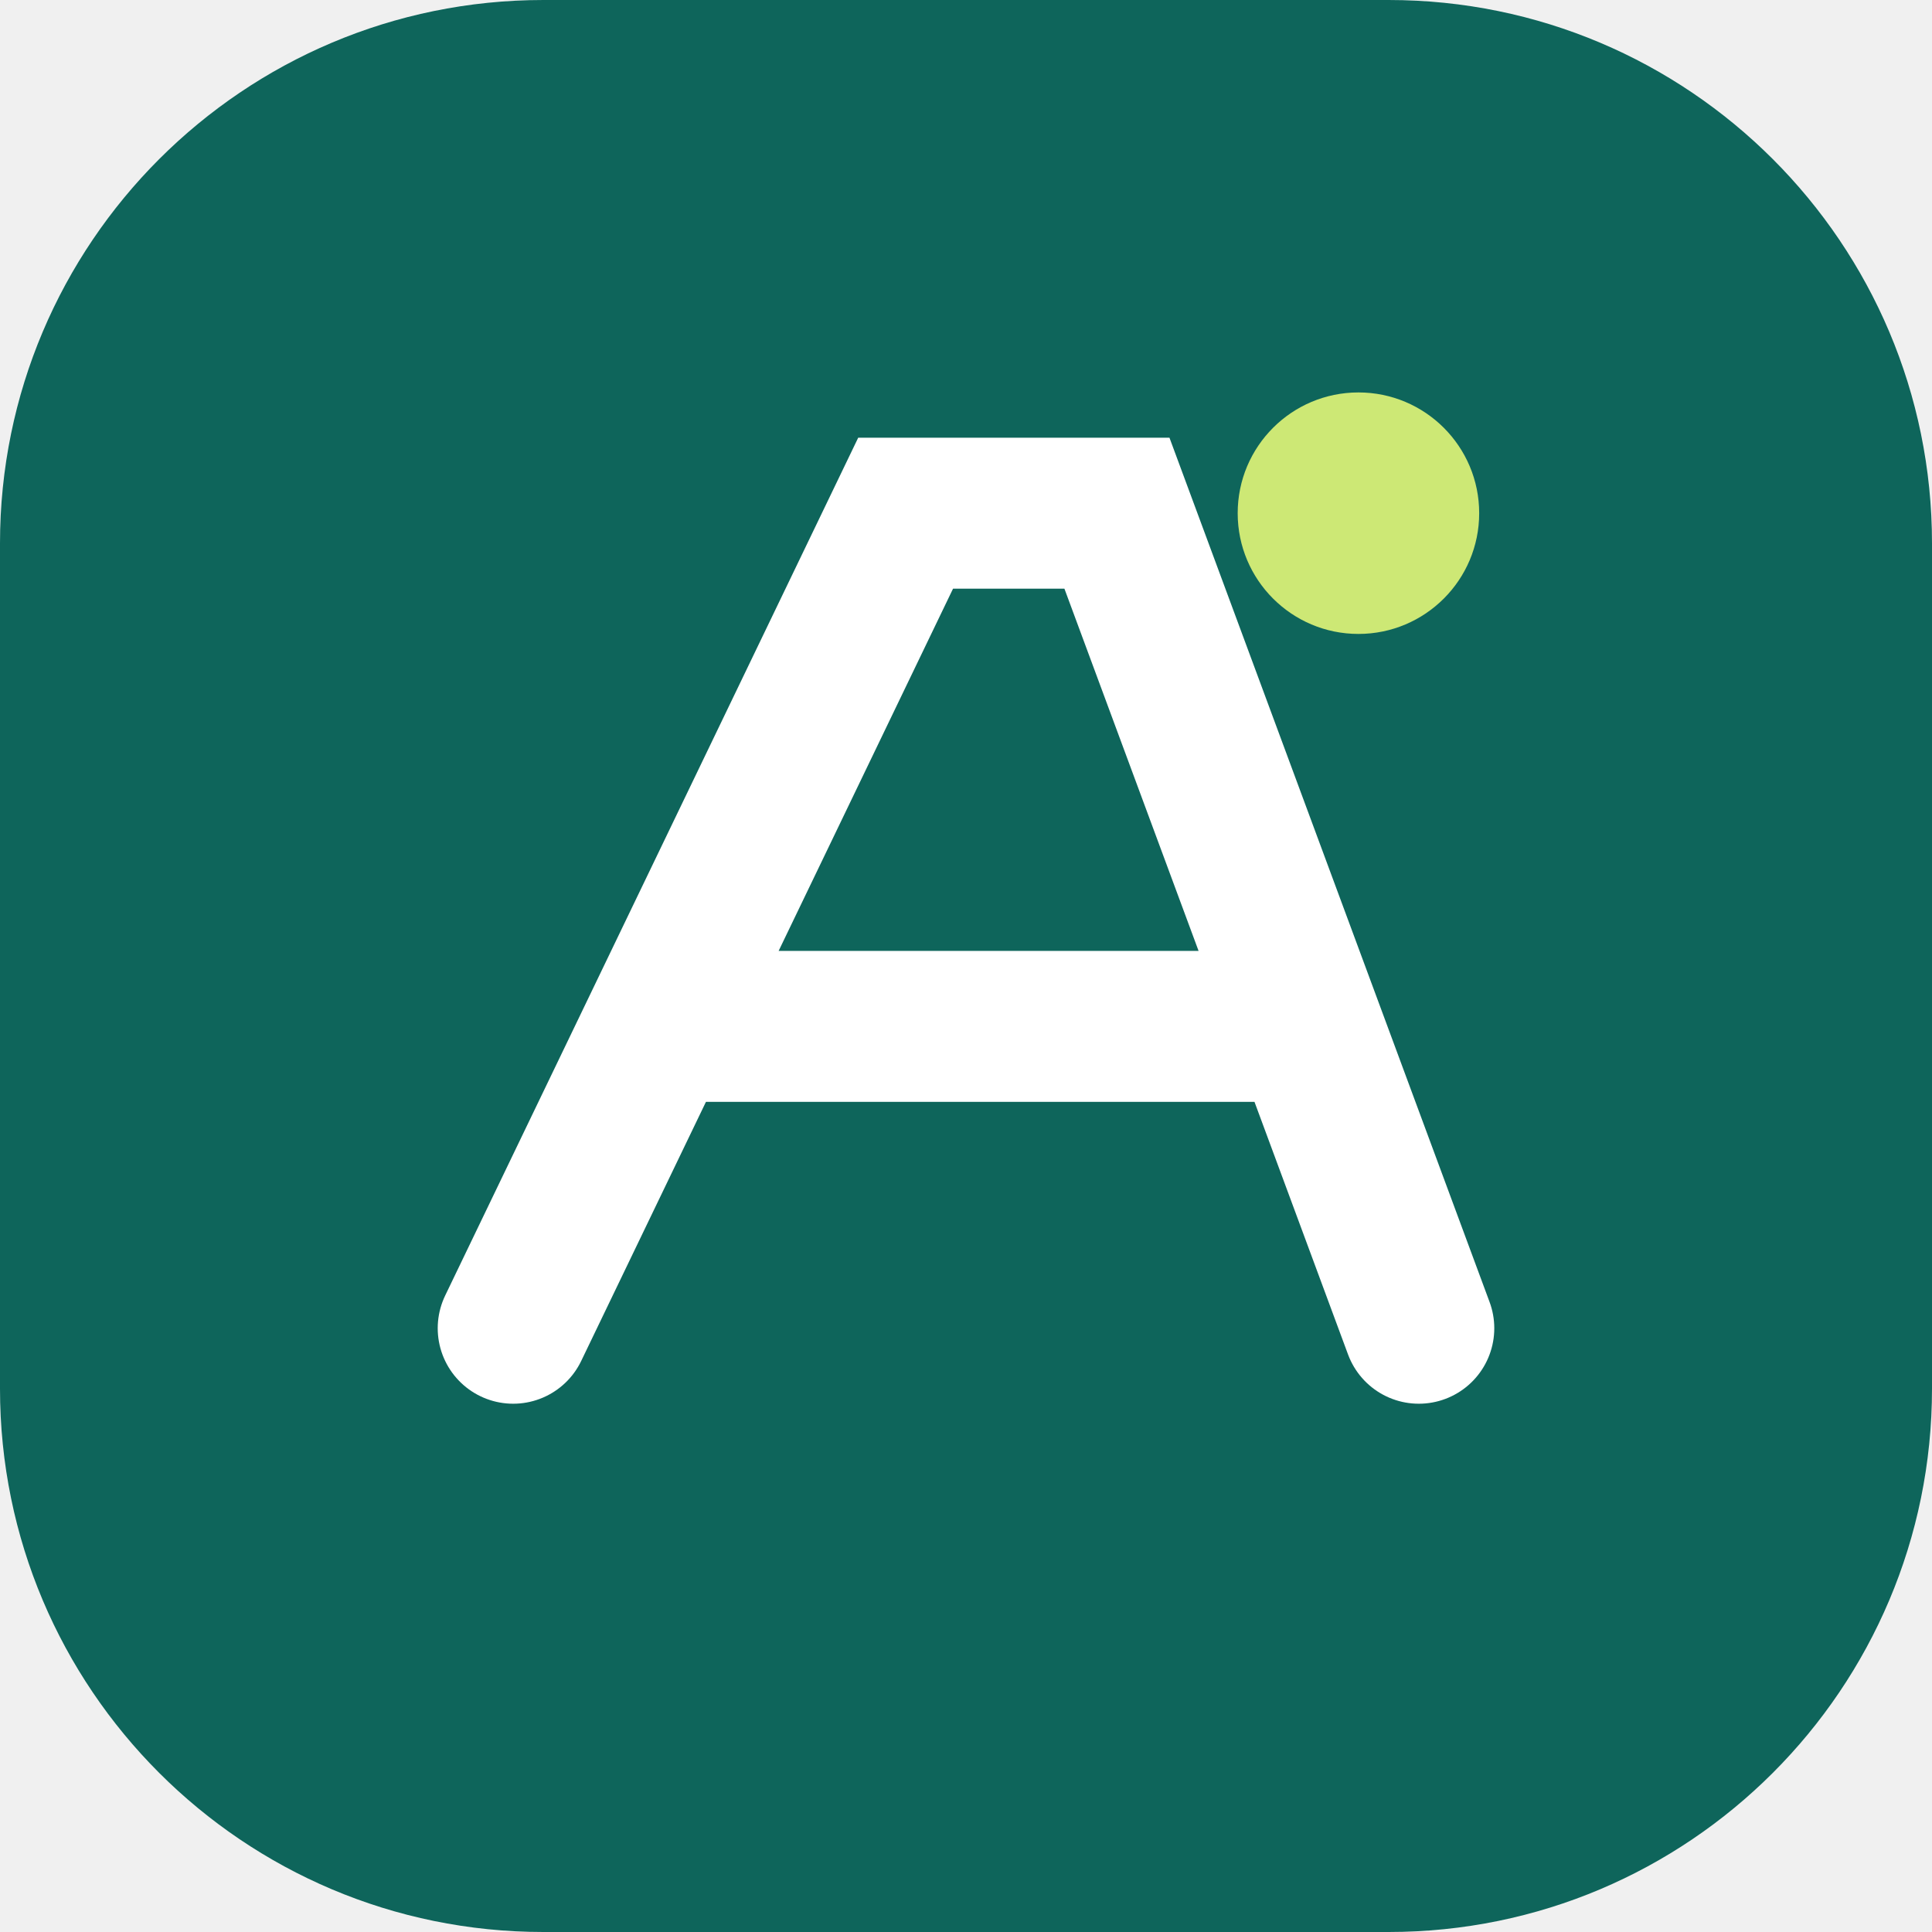
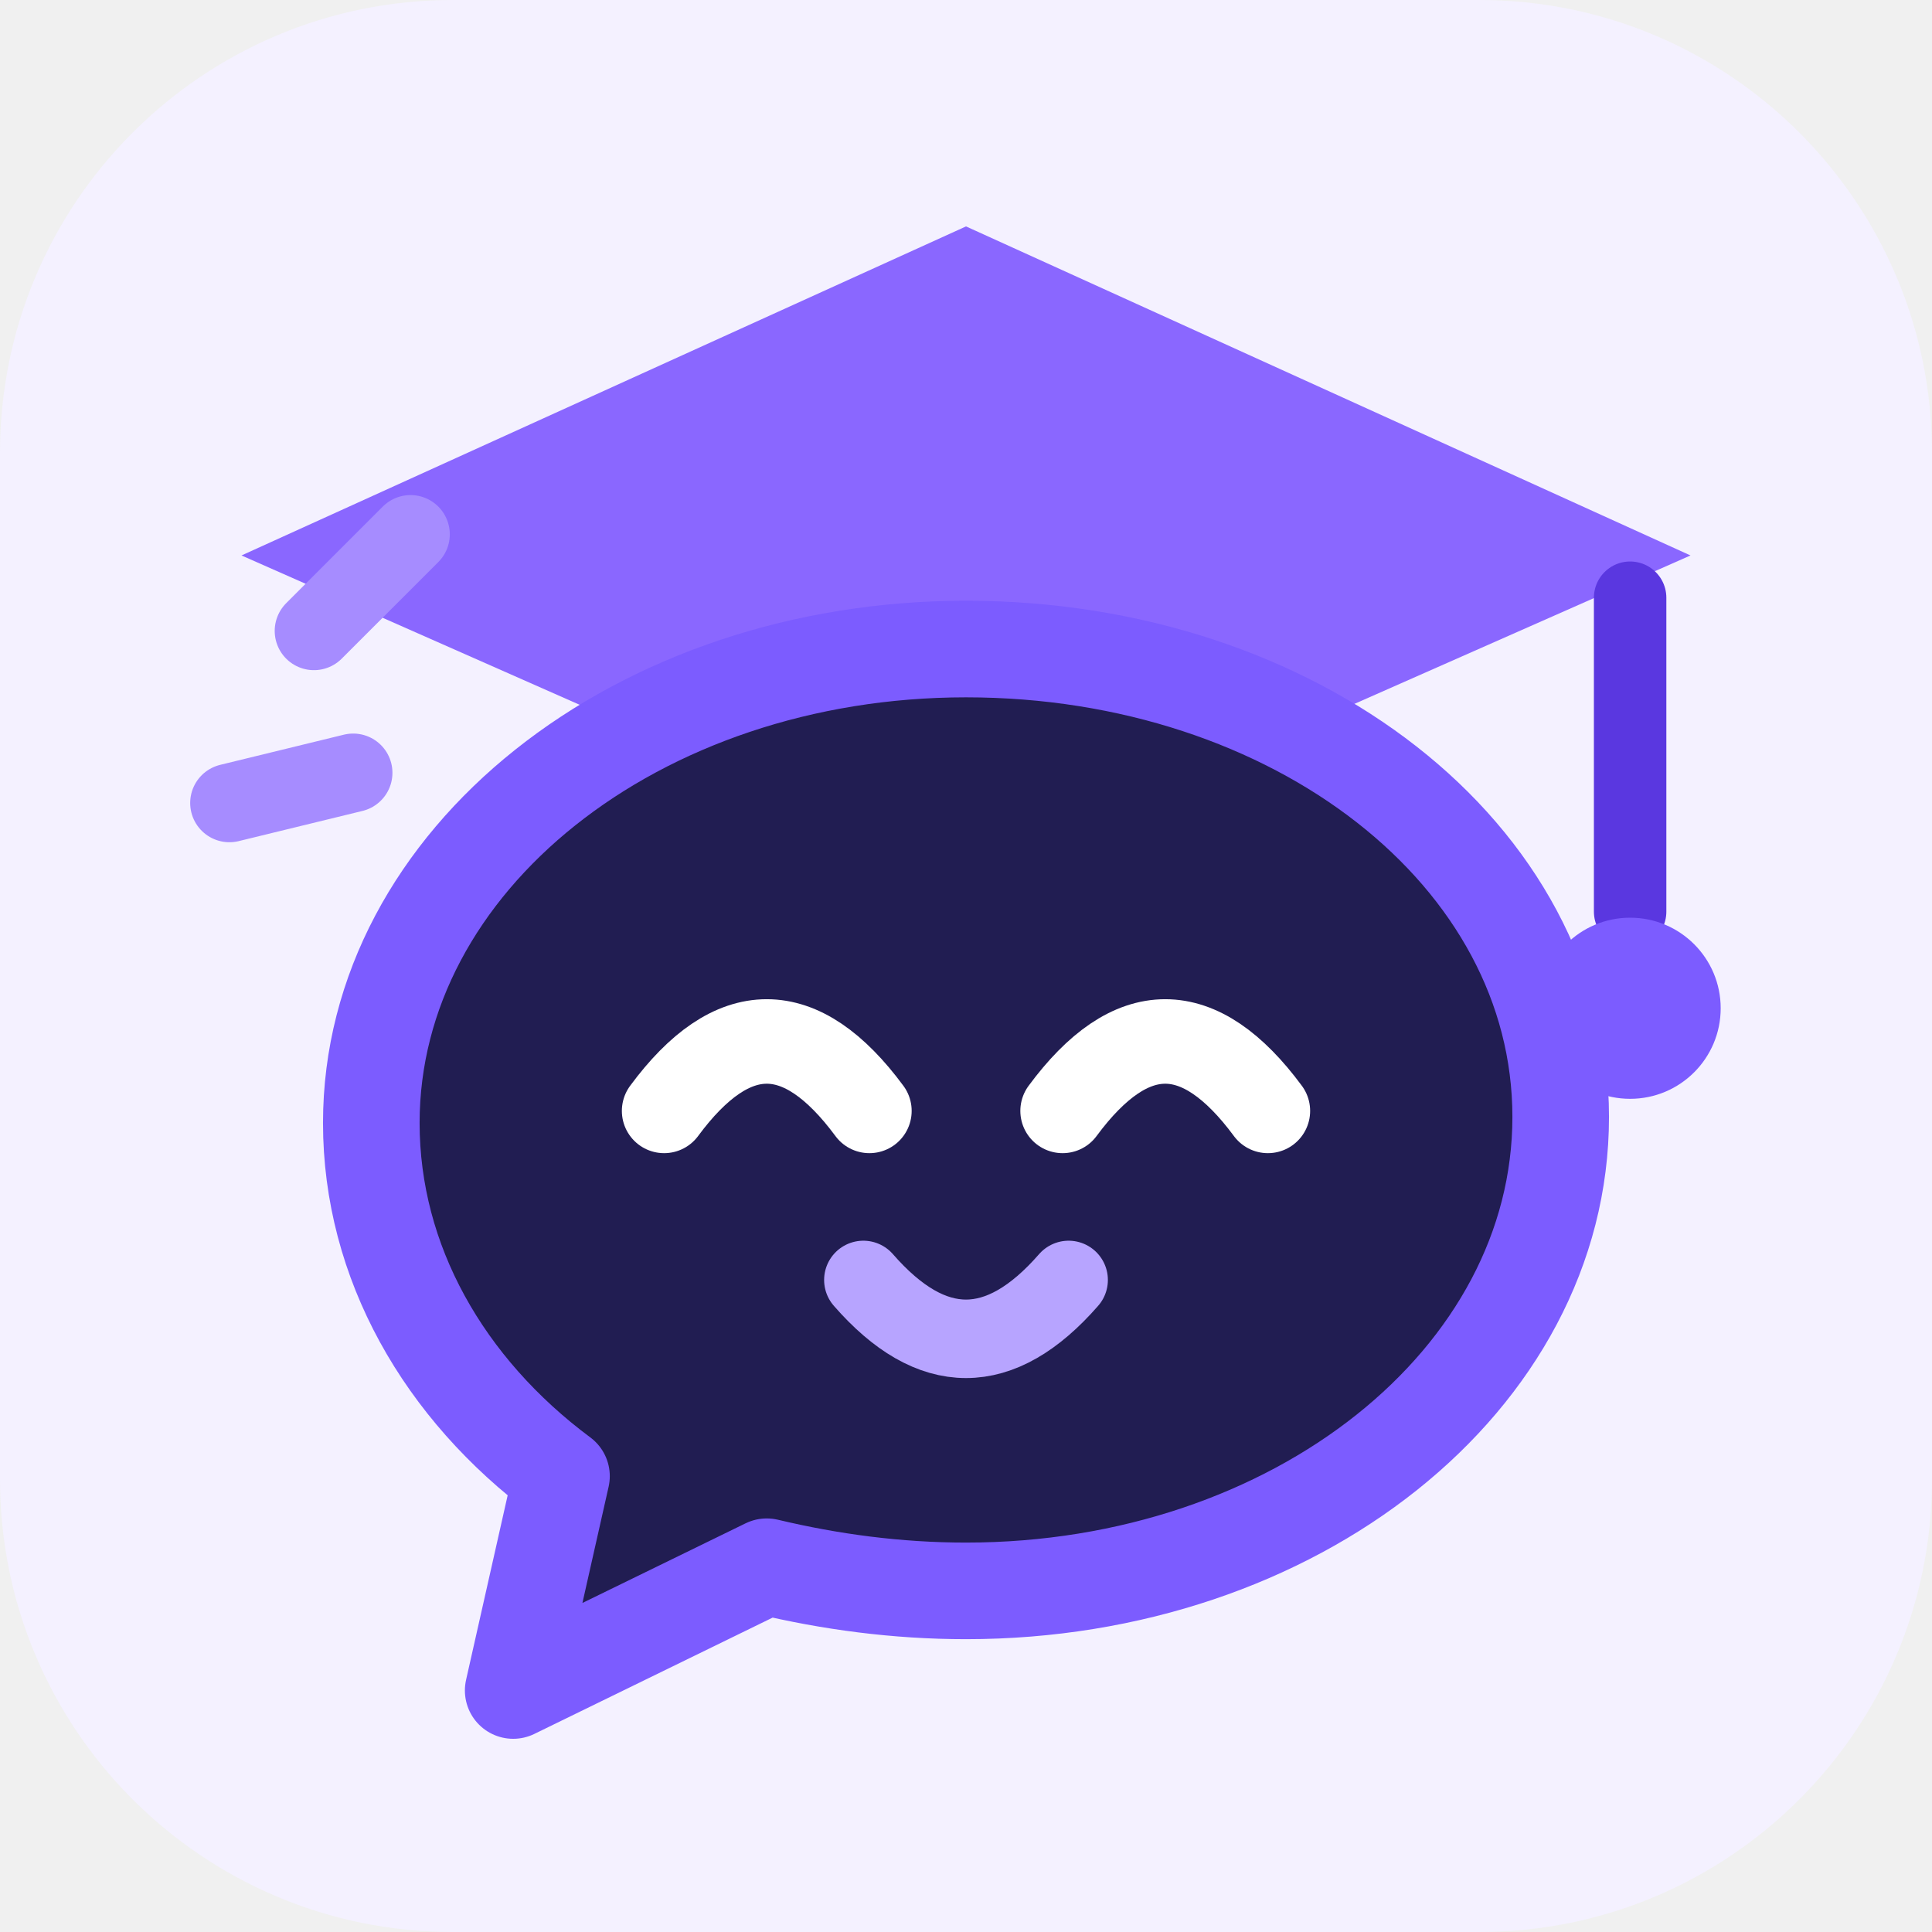
- <svg xmlns="http://www.w3.org/2000/svg" viewBox="0 0 64 64">
-   <rect width="64" height="64" rx="18" fill="#0e655b" />
-   <path d="M17 44 30 17h7l10 27M23 34h19" fill="none" stroke="#fff" stroke-width="5" stroke-linecap="round" />
-   <circle cx="45" cy="17" r="4" fill="#cde875" />
+ <svg xmlns="http://www.w3.org/2000/svg" viewBox="0 0 64 64" width="64" height="64">
+   <rect width="64" height="64" rx="15" fill="#f4f1ff" />
+   <path d="M32 7.5 8 18.4l24 10.6 24-10.6L32 7.5Z" fill="#8a67ff" />
+   <path d="M54 19.8v10.4" stroke="#5a37e0" stroke-width="2.4" stroke-linecap="round" />
+   <circle cx="54" cy="33.4" r="3" fill="#7c5cff" />
+   <path d="M32 21.5c-10.9 0-19.7 7-19.7 15.7 0 4.6 2.4 8.8 6.3 11.7l-1.6 7.1 8.4-4.1c2.1.5 4.3.8 6.6.8 10.9 0 19.7-7 19.7-15.7s-8.8-15.5-19.7-15.5Z" fill="#211d52" stroke="#7c5cff" stroke-width="3.2" stroke-linejoin="round" />
+   <path d="M22 36.8q3.4-4.6 6.8 0" stroke="#fff" stroke-width="2.8" stroke-linecap="round" fill="none" />
+   <path d="M35.2 36.8q3.4-4.6 6.8 0" stroke="#fff" stroke-width="2.8" stroke-linecap="round" fill="none" />
+   <path d="M28.6 42.4q3.4 3.9 6.8 0" stroke="#b7a4ff" stroke-width="2.6" stroke-linecap="round" fill="none" />
+   <path d="M10.4 20.9 13.6 17.7" stroke="#a68cff" stroke-width="2.6" stroke-linecap="round" />
+   <path d="M7.6 26.6 11.7 25.6" stroke="#a68cff" stroke-width="2.6" stroke-linecap="round" />
</svg>
